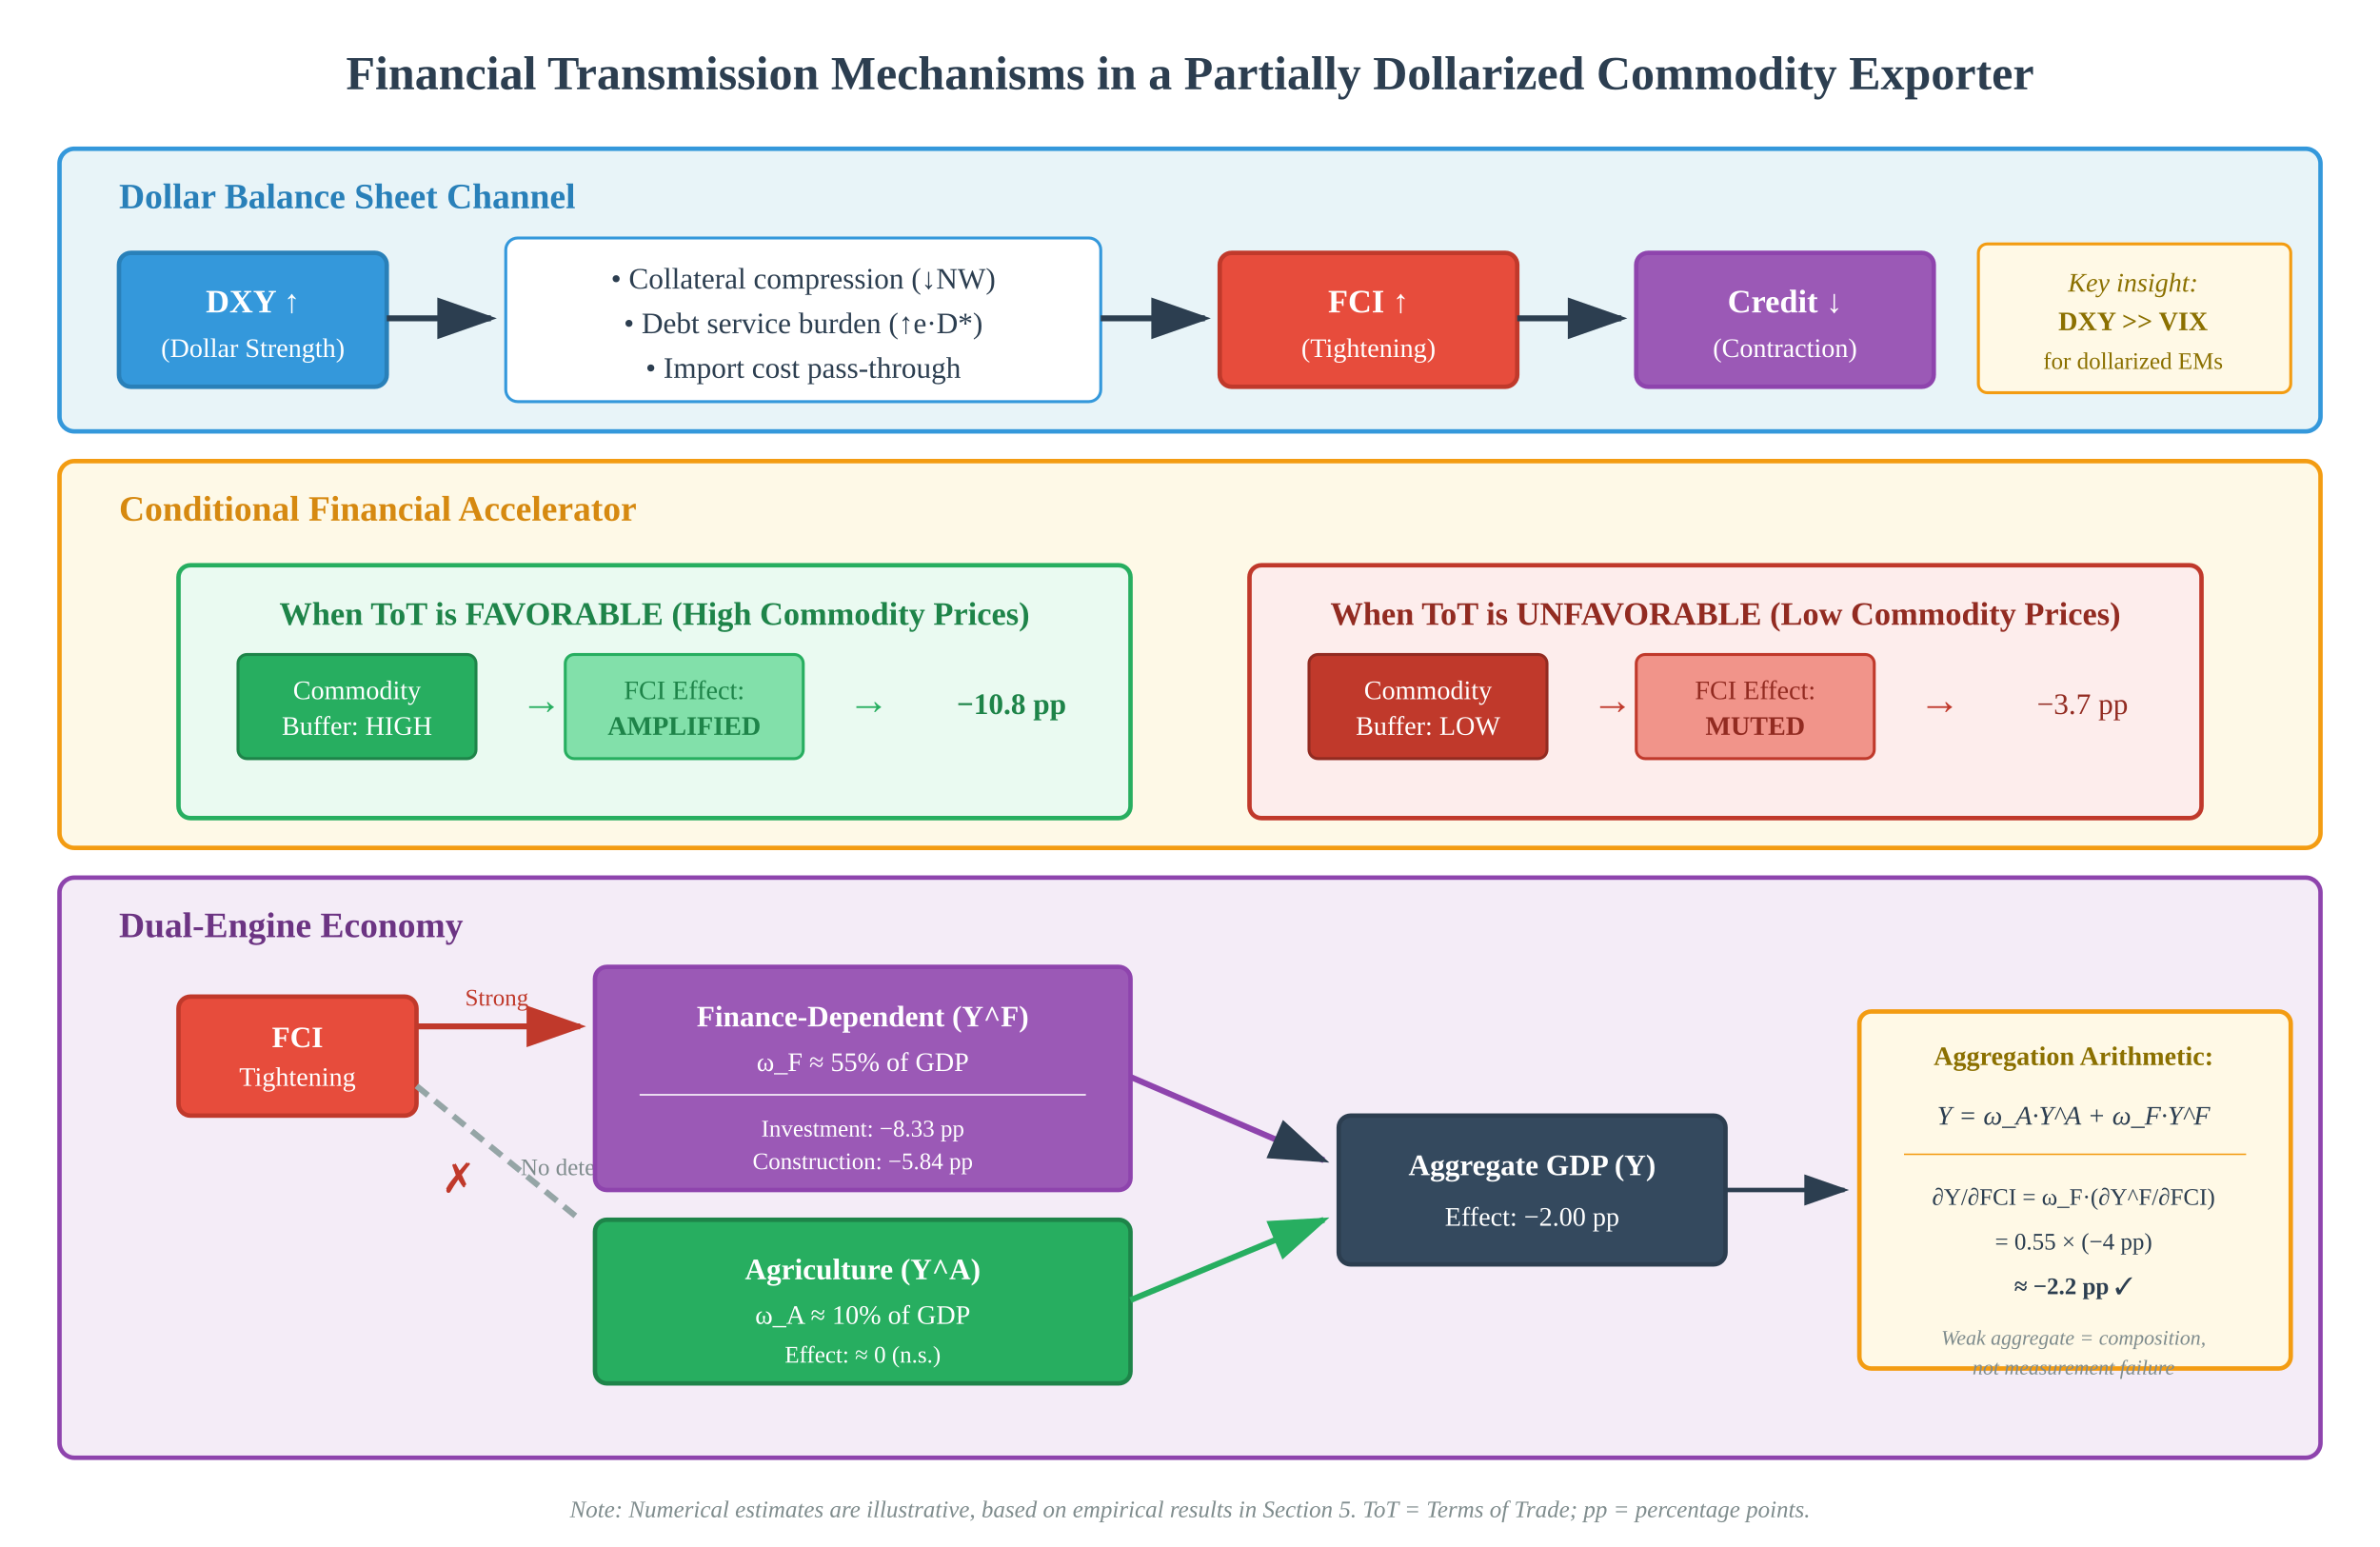
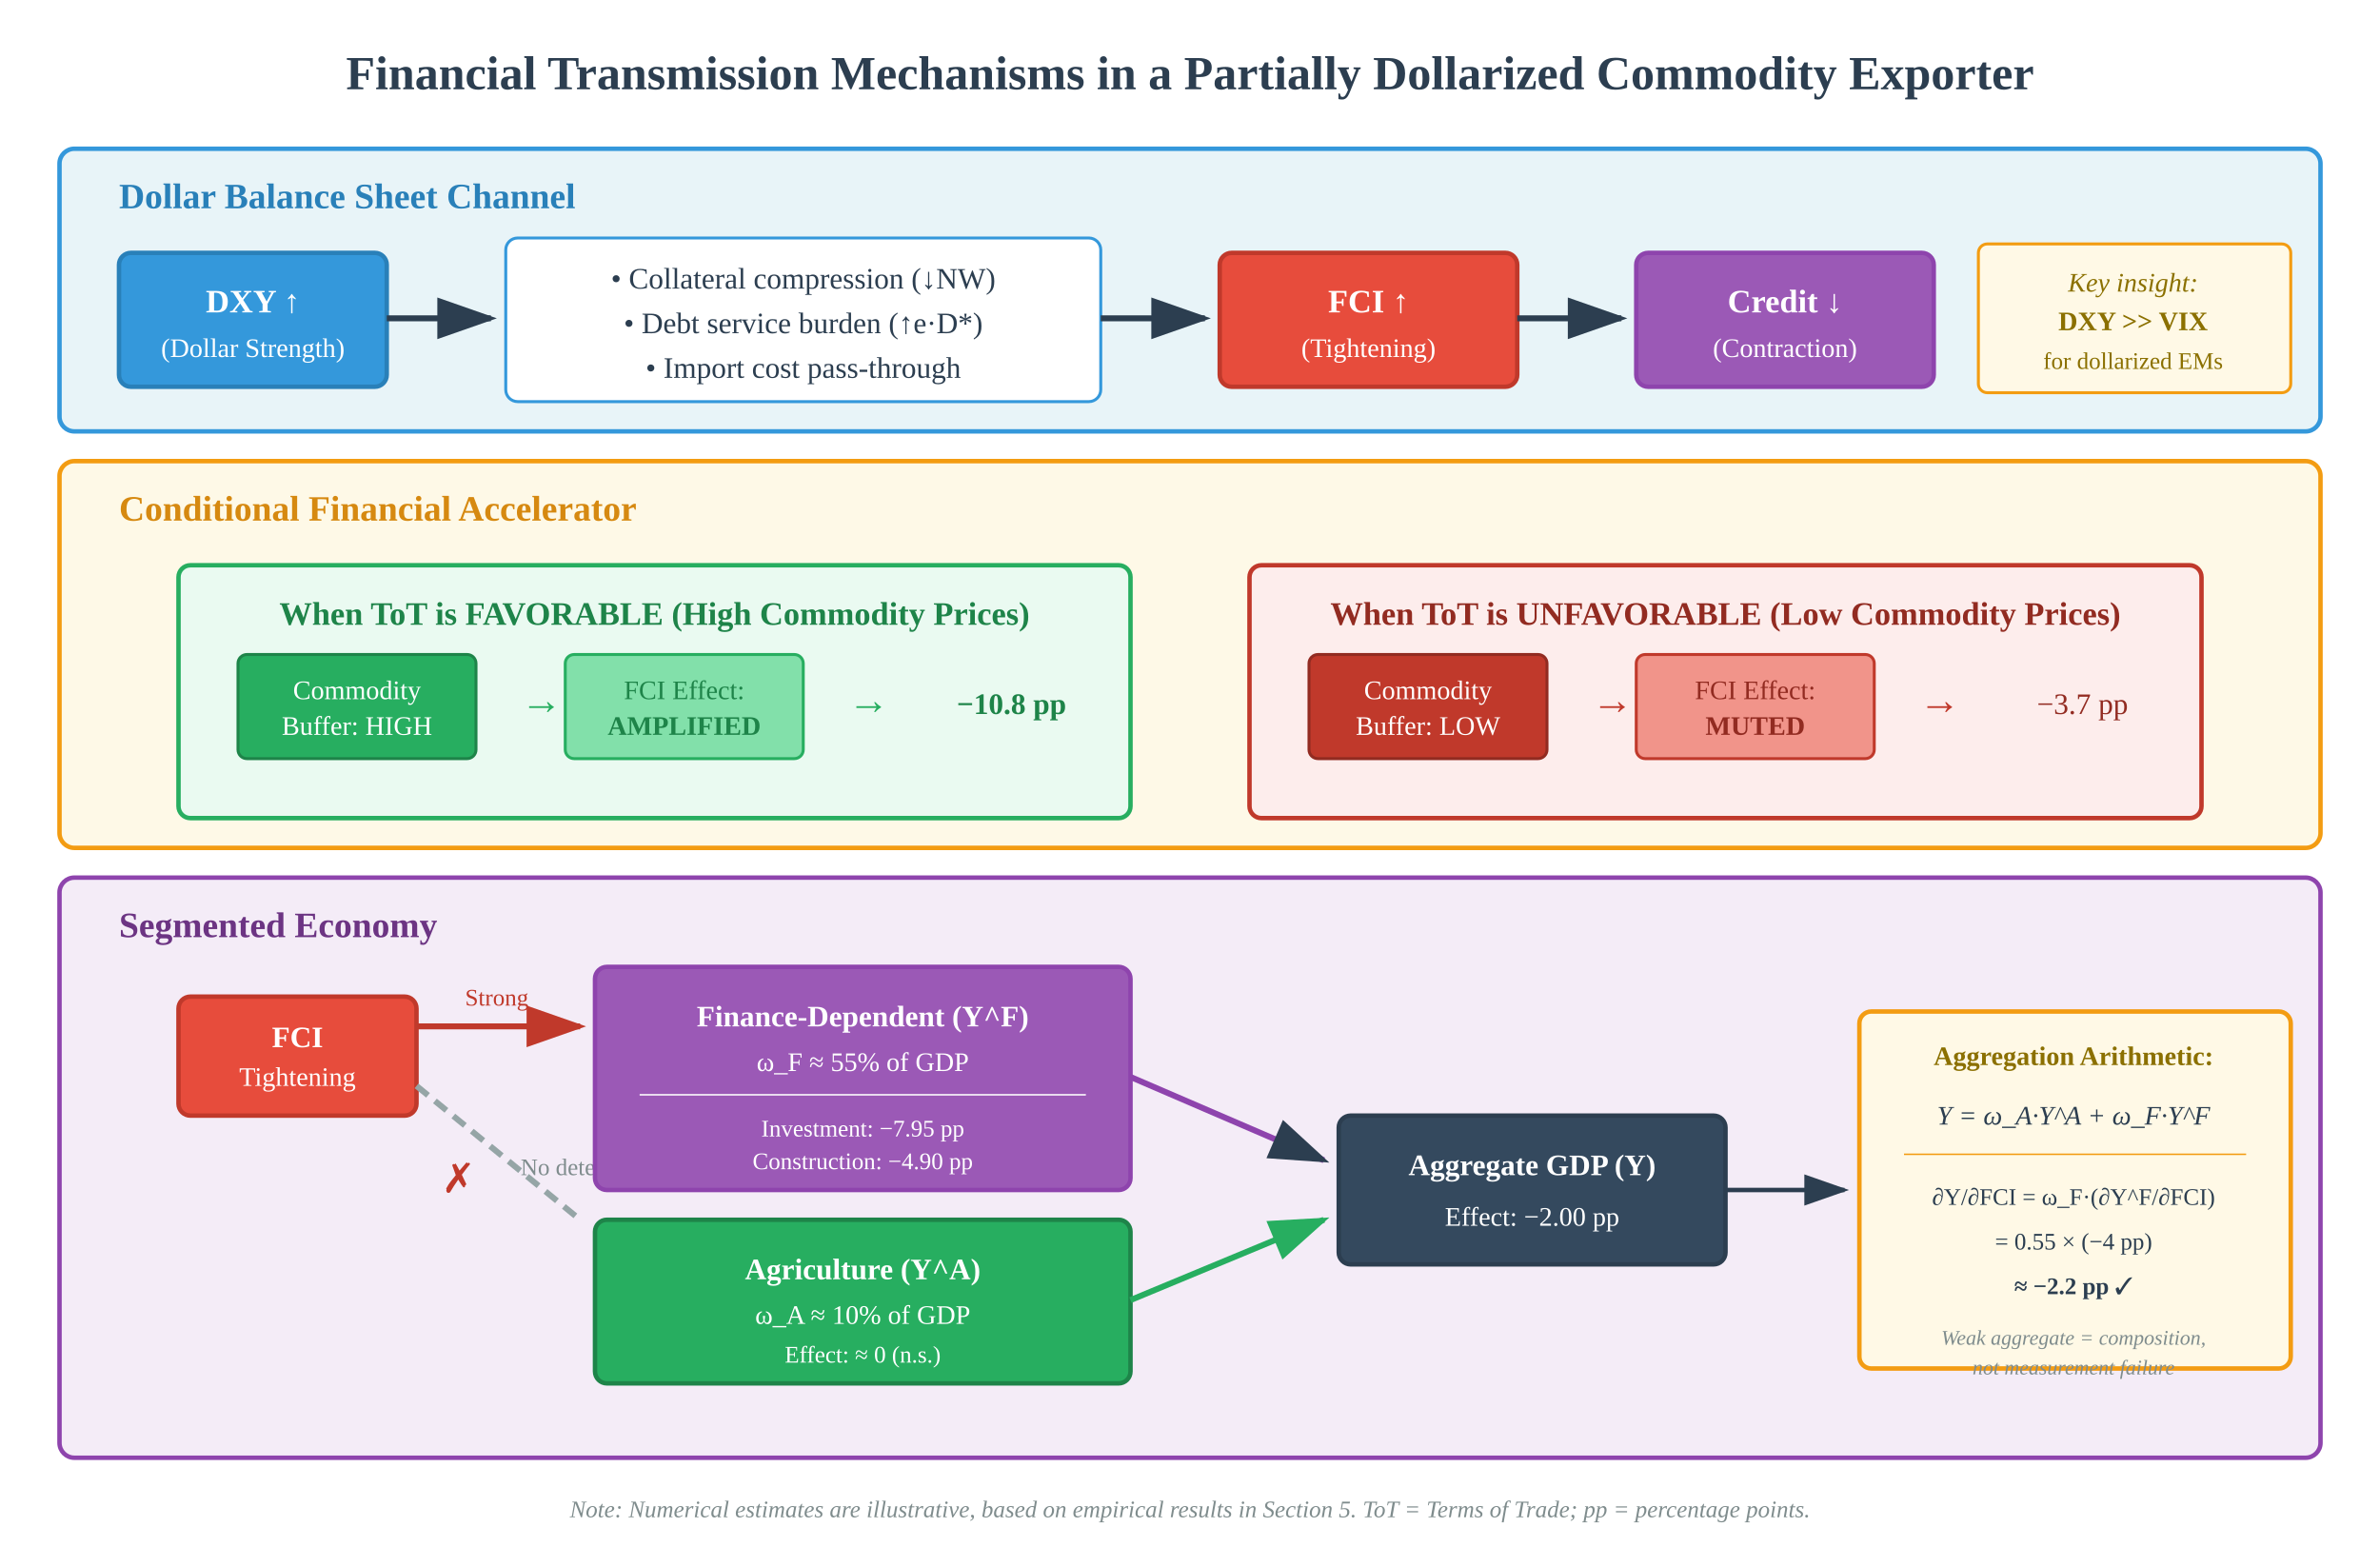
<svg xmlns="http://www.w3.org/2000/svg" viewBox="0 0 800 520">
  <defs>
    <marker id="arrowhead" markerWidth="10" markerHeight="7" refX="9" refY="3.5" orient="auto">
      <polygon points="0 0, 10 3.5, 0 7" fill="#2c3e50" />
    </marker>
    <marker id="arrowhead-red" markerWidth="10" markerHeight="7" refX="9" refY="3.5" orient="auto">
      <polygon points="0 0, 10 3.5, 0 7" fill="#c0392b" />
    </marker>
    <marker id="arrowhead-green" markerWidth="10" markerHeight="7" refX="9" refY="3.5" orient="auto">
      <polygon points="0 0, 10 3.5, 0 7" fill="#27ae60" />
    </marker>
  </defs>
  <rect width="800" height="520" fill="#ffffff" />
  <text x="400" y="30" text-anchor="middle" font-family="Times New Roman, serif" font-size="16" font-weight="bold" fill="#2c3e50">Financial Transmission Mechanisms in a Partially Dollarized Commodity Exporter</text>
  <rect x="20" y="50" width="760" height="95" rx="5" fill="#e8f4f8" stroke="#3498db" stroke-width="1.5" />
  <text x="40" y="70" font-family="Times New Roman, serif" font-size="12" font-weight="bold" fill="#2980b9">Dollar Balance Sheet Channel</text>
  <rect x="40" y="85" width="90" height="45" rx="4" fill="#3498db" stroke="#2980b9" stroke-width="1.5" />
  <text x="85" y="105" text-anchor="middle" font-family="Times New Roman, serif" font-size="11" font-weight="bold" fill="white">DXY ↑</text>
  <text x="85" y="120" text-anchor="middle" font-family="Times New Roman, serif" font-size="9" fill="white">(Dollar Strength)</text>
  <line x1="130" y1="107" x2="165" y2="107" stroke="#2c3e50" stroke-width="2" marker-end="url(#arrowhead)" />
  <rect x="170" y="80" width="200" height="55" rx="4" fill="#ffffff" stroke="#3498db" stroke-width="1" />
  <text x="270" y="97" text-anchor="middle" font-family="Times New Roman, serif" font-size="10" fill="#2c3e50">• Collateral compression (↓NW)</text>
  <text x="270" y="112" text-anchor="middle" font-family="Times New Roman, serif" font-size="10" fill="#2c3e50">• Debt service burden (↑e·D*)</text>
  <text x="270" y="127" text-anchor="middle" font-family="Times New Roman, serif" font-size="10" fill="#2c3e50">• Import cost pass-through</text>
  <line x1="370" y1="107" x2="405" y2="107" stroke="#2c3e50" stroke-width="2" marker-end="url(#arrowhead)" />
  <rect x="410" y="85" width="100" height="45" rx="4" fill="#e74c3c" stroke="#c0392b" stroke-width="1.5" />
  <text x="460" y="105" text-anchor="middle" font-family="Times New Roman, serif" font-size="11" font-weight="bold" fill="white">FCI ↑</text>
  <text x="460" y="120" text-anchor="middle" font-family="Times New Roman, serif" font-size="9" fill="white">(Tightening)</text>
  <line x1="510" y1="107" x2="545" y2="107" stroke="#2c3e50" stroke-width="2" marker-end="url(#arrowhead)" />
  <rect x="550" y="85" width="100" height="45" rx="4" fill="#9b59b6" stroke="#8e44ad" stroke-width="1.5" />
  <text x="600" y="105" text-anchor="middle" font-family="Times New Roman, serif" font-size="11" font-weight="bold" fill="white">Credit ↓</text>
  <text x="600" y="120" text-anchor="middle" font-family="Times New Roman, serif" font-size="9" fill="white">(Contraction)</text>
  <rect x="665" y="82" width="105" height="50" rx="3" fill="#fff9e6" stroke="#f39c12" stroke-width="1" />
  <text x="717" y="98" text-anchor="middle" font-family="Times New Roman, serif" font-size="9" font-style="italic" fill="#8B7000">Key insight:</text>
  <text x="717" y="111" text-anchor="middle" font-family="Times New Roman, serif" font-size="9" font-weight="bold" fill="#8B7000">DXY &gt;&gt; VIX</text>
  <text x="717" y="124" text-anchor="middle" font-family="Times New Roman, serif" font-size="8" fill="#8B7000">for dollarized EMs</text>
  <rect x="20" y="155" width="760" height="130" rx="5" fill="#fef9e7" stroke="#f39c12" stroke-width="1.5" />
  <text x="40" y="175" font-family="Times New Roman, serif" font-size="12" font-weight="bold" fill="#d68910">Conditional Financial Accelerator</text>
  <rect x="60" y="190" width="320" height="85" rx="4" fill="#eafaf1" stroke="#27ae60" stroke-width="1.5" />
  <text x="220" y="210" text-anchor="middle" font-family="Times New Roman, serif" font-size="11" font-weight="bold" fill="#1e8449">When ToT is FAVORABLE (High Commodity Prices)</text>
  <rect x="80" y="220" width="80" height="35" rx="3" fill="#27ae60" stroke="#1e8449" stroke-width="1" />
  <text x="120" y="235" text-anchor="middle" font-family="Times New Roman, serif" font-size="9" fill="white">Commodity</text>
  <text x="120" y="247" text-anchor="middle" font-family="Times New Roman, serif" font-size="9" fill="white">Buffer: HIGH</text>
  <text x="175" y="240" font-family="Times New Roman, serif" font-size="14" fill="#27ae60">→</text>
  <rect x="190" y="220" width="80" height="35" rx="3" fill="#82e0aa" stroke="#27ae60" stroke-width="1" />
  <text x="230" y="235" text-anchor="middle" font-family="Times New Roman, serif" font-size="9" fill="#1e8449">FCI Effect:</text>
  <text x="230" y="247" text-anchor="middle" font-family="Times New Roman, serif" font-size="9" font-weight="bold" fill="#1e8449">AMPLIFIED</text>
  <text x="285" y="240" font-family="Times New Roman, serif" font-size="14" fill="#27ae60">→</text>
  <text x="340" y="240" text-anchor="middle" font-family="Times New Roman, serif" font-size="10" font-weight="bold" fill="#1e8449">−10.8 pp</text>
  <rect x="420" y="190" width="320" height="85" rx="4" fill="#fdedec" stroke="#c0392b" stroke-width="1.5" />
  <text x="580" y="210" text-anchor="middle" font-family="Times New Roman, serif" font-size="11" font-weight="bold" fill="#922b21">When ToT is UNFAVORABLE (Low Commodity Prices)</text>
  <rect x="440" y="220" width="80" height="35" rx="3" fill="#c0392b" stroke="#922b21" stroke-width="1" />
  <text x="480" y="235" text-anchor="middle" font-family="Times New Roman, serif" font-size="9" fill="white">Commodity</text>
  <text x="480" y="247" text-anchor="middle" font-family="Times New Roman, serif" font-size="9" fill="white">Buffer: LOW</text>
  <text x="535" y="240" font-family="Times New Roman, serif" font-size="14" fill="#c0392b">→</text>
  <rect x="550" y="220" width="80" height="35" rx="3" fill="#f1948a" stroke="#c0392b" stroke-width="1" />
  <text x="590" y="235" text-anchor="middle" font-family="Times New Roman, serif" font-size="9" fill="#922b21">FCI Effect:</text>
  <text x="590" y="247" text-anchor="middle" font-family="Times New Roman, serif" font-size="9" font-weight="bold" fill="#922b21">MUTED</text>
  <text x="645" y="240" font-family="Times New Roman, serif" font-size="14" fill="#c0392b">→</text>
  <text x="700" y="240" text-anchor="middle" font-family="Times New Roman, serif" font-size="10" fill="#922b21">−3.7 pp</text>
  <rect x="20" y="295" width="760" height="195" rx="5" fill="#f4ecf7" stroke="#8e44ad" stroke-width="1.5" />
-   <text x="40" y="315" font-family="Times New Roman, serif" font-size="12" font-weight="bold" fill="#6c3483">Dual-Engine Economy</text>
+   <text x="40" y="315" font-family="Times New Roman, serif" font-size="12" font-weight="bold" fill="#6c3483">Segmented Economy</text>
  <rect x="60" y="335" width="80" height="40" rx="4" fill="#e74c3c" stroke="#c0392b" stroke-width="1.5" />
  <text x="100" y="352" text-anchor="middle" font-family="Times New Roman, serif" font-size="10" font-weight="bold" fill="white">FCI</text>
  <text x="100" y="365" text-anchor="middle" font-family="Times New Roman, serif" font-size="9" fill="white">Tightening</text>
  <line x1="140" y1="345" x2="195" y2="345" stroke="#c0392b" stroke-width="2" marker-end="url(#arrowhead-red)" />
  <text x="167" y="338" text-anchor="middle" font-family="Times New Roman, serif" font-size="8" fill="#c0392b">Strong</text>
  <line x1="140" y1="365" x2="195" y2="410" stroke="#95a5a6" stroke-width="2" stroke-dasharray="5,3" />
  <text x="150" y="400" font-family="Times New Roman, serif" font-size="14" fill="#c0392b">✗</text>
  <text x="175" y="395" font-family="Times New Roman, serif" font-size="8" fill="#7f8c8d">No detectable link</text>
  <rect x="200" y="325" width="180" height="75" rx="4" fill="#9b59b6" stroke="#8e44ad" stroke-width="1.5" />
  <text x="290" y="345" text-anchor="middle" font-family="Times New Roman, serif" font-size="10" font-weight="bold" fill="white">Finance-Dependent (Y^F)</text>
  <text x="290" y="360" text-anchor="middle" font-family="Times New Roman, serif" font-size="9" fill="white">ω_F ≈ 55% of GDP</text>
  <line x1="215" y1="368" x2="365" y2="368" stroke="white" stroke-width="0.5" />
-   <text x="290" y="382" text-anchor="middle" font-family="Times New Roman, serif" font-size="8" fill="white">Investment: −8.33 pp</text>
-   <text x="290" y="393" text-anchor="middle" font-family="Times New Roman, serif" font-size="8" fill="white">Construction: −5.84 pp</text>
+   <text x="290" y="382" text-anchor="middle" font-family="Times New Roman, serif" font-size="8" fill="white">Investment: −7.95 pp</text>
+   <text x="290" y="393" text-anchor="middle" font-family="Times New Roman, serif" font-size="8" fill="white">Construction: −4.90 pp</text>
  <rect x="200" y="410" width="180" height="55" rx="4" fill="#27ae60" stroke="#1e8449" stroke-width="1.5" />
  <text x="290" y="430" text-anchor="middle" font-family="Times New Roman, serif" font-size="10" font-weight="bold" fill="white">Agriculture (Y^A)</text>
  <text x="290" y="445" text-anchor="middle" font-family="Times New Roman, serif" font-size="9" fill="white">ω_A ≈ 10% of GDP</text>
  <text x="290" y="458" text-anchor="middle" font-family="Times New Roman, serif" font-size="8" fill="white">Effect: ≈ 0 (n.s.)</text>
  <line x1="380" y1="362" x2="445" y2="390" stroke="#8e44ad" stroke-width="2" marker-end="url(#arrowhead)" />
  <line x1="380" y1="437" x2="445" y2="410" stroke="#27ae60" stroke-width="2" marker-end="url(#arrowhead-green)" />
  <rect x="450" y="375" width="130" height="50" rx="4" fill="#34495e" stroke="#2c3e50" stroke-width="1.5" />
  <text x="515" y="395" text-anchor="middle" font-family="Times New Roman, serif" font-size="10" font-weight="bold" fill="white">Aggregate GDP (Y)</text>
  <text x="515" y="412" text-anchor="middle" font-family="Times New Roman, serif" font-size="9" fill="white">Effect: −2.00 pp</text>
  <line x1="580" y1="400" x2="620" y2="400" stroke="#2c3e50" stroke-width="1.5" marker-end="url(#arrowhead)" />
  <rect x="625" y="340" width="145" height="120" rx="4" fill="#fff9e6" stroke="#f39c12" stroke-width="1.5" />
  <text x="697" y="358" text-anchor="middle" font-family="Times New Roman, serif" font-size="9" font-weight="bold" fill="#8B7000">Aggregation Arithmetic:</text>
  <text x="697" y="378" text-anchor="middle" font-family="Times New Roman, serif" font-size="9" font-style="italic" fill="#2c3e50">Y = ω_A·Y^A + ω_F·Y^F</text>
  <line x1="640" y1="388" x2="755" y2="388" stroke="#f39c12" stroke-width="0.5" />
  <text x="697" y="405" text-anchor="middle" font-family="Times New Roman, serif" font-size="8" fill="#2c3e50">∂Y/∂FCI = ω_F·(∂Y^F/∂FCI)</text>
  <text x="697" y="420" text-anchor="middle" font-family="Times New Roman, serif" font-size="8" fill="#2c3e50">= 0.55 × (−4 pp)</text>
  <text x="697" y="435" text-anchor="middle" font-family="Times New Roman, serif" font-size="8" font-weight="bold" fill="#2c3e50">≈ −2.2 pp ✓</text>
  <text x="697" y="452" text-anchor="middle" font-family="Times New Roman, serif" font-size="7" font-style="italic" fill="#7f8c8d">Weak aggregate = composition,</text>
  <text x="697" y="462" text-anchor="middle" font-family="Times New Roman, serif" font-size="7" font-style="italic" fill="#7f8c8d">not measurement failure</text>
  <text x="400" y="510" text-anchor="middle" font-family="Times New Roman, serif" font-size="8" font-style="italic" fill="#7f8c8d">Note: Numerical estimates are illustrative, based on empirical results in Section 5. ToT = Terms of Trade; pp = percentage points.</text>
</svg>
